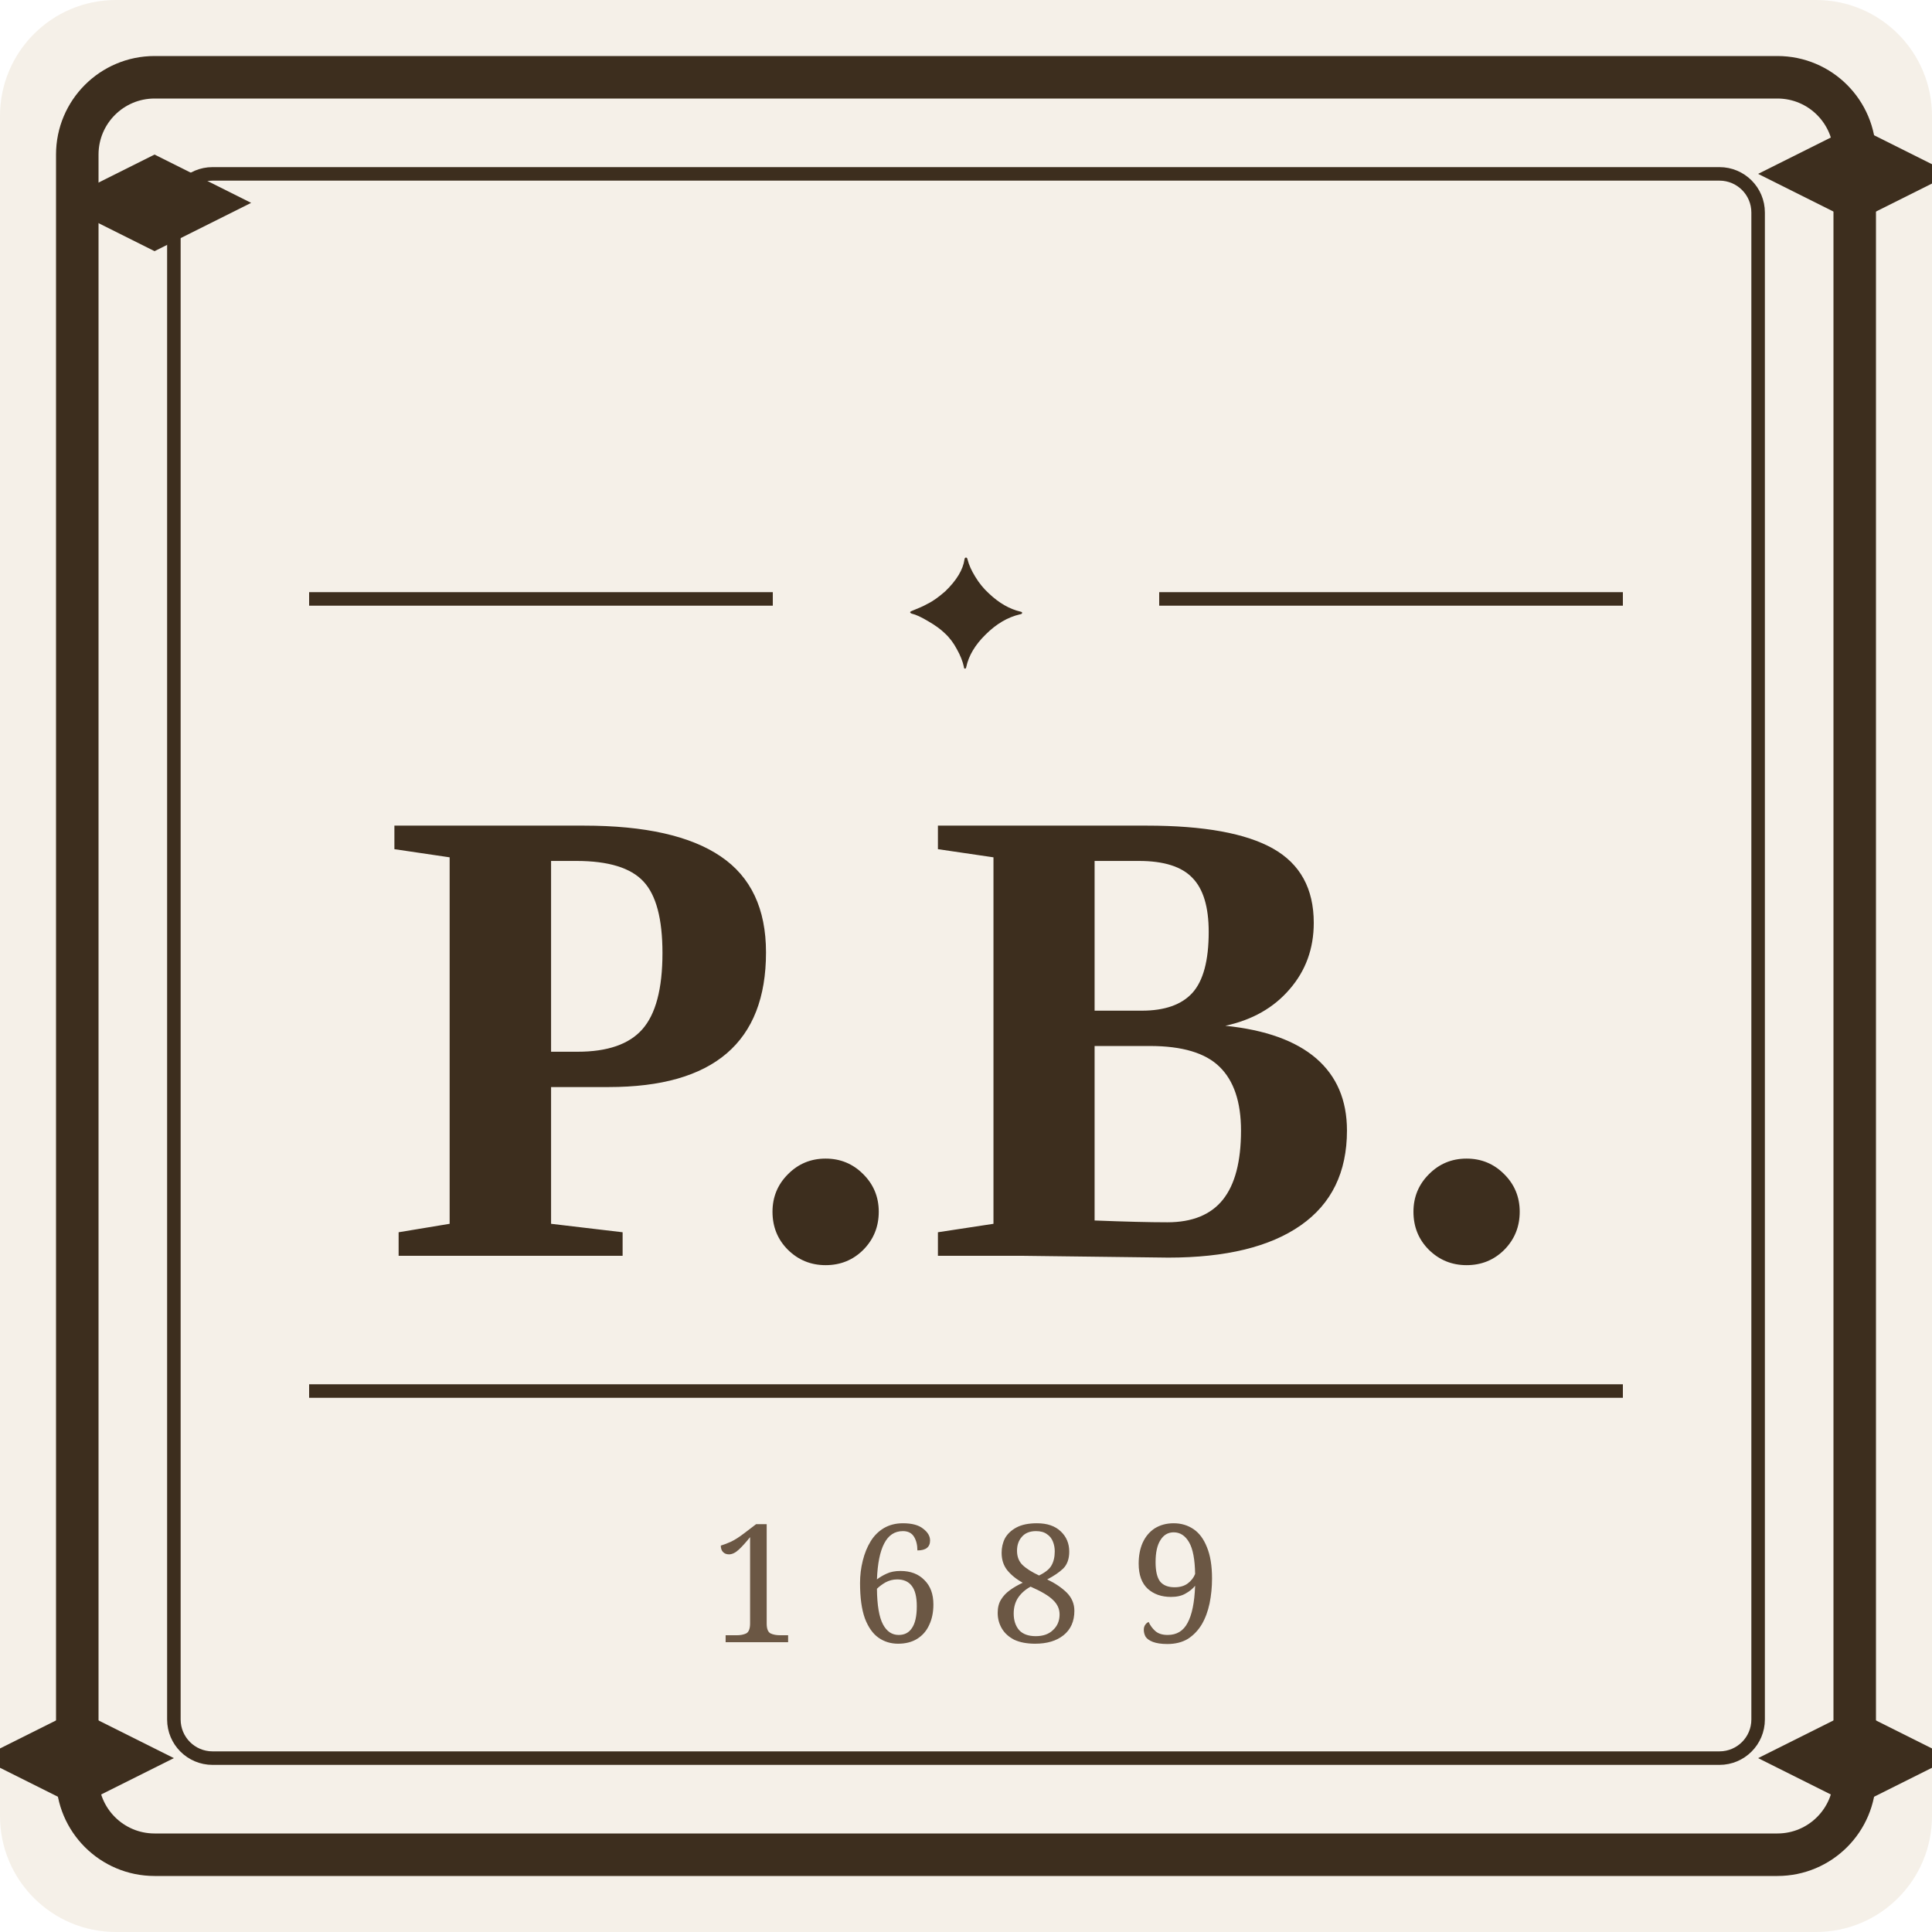
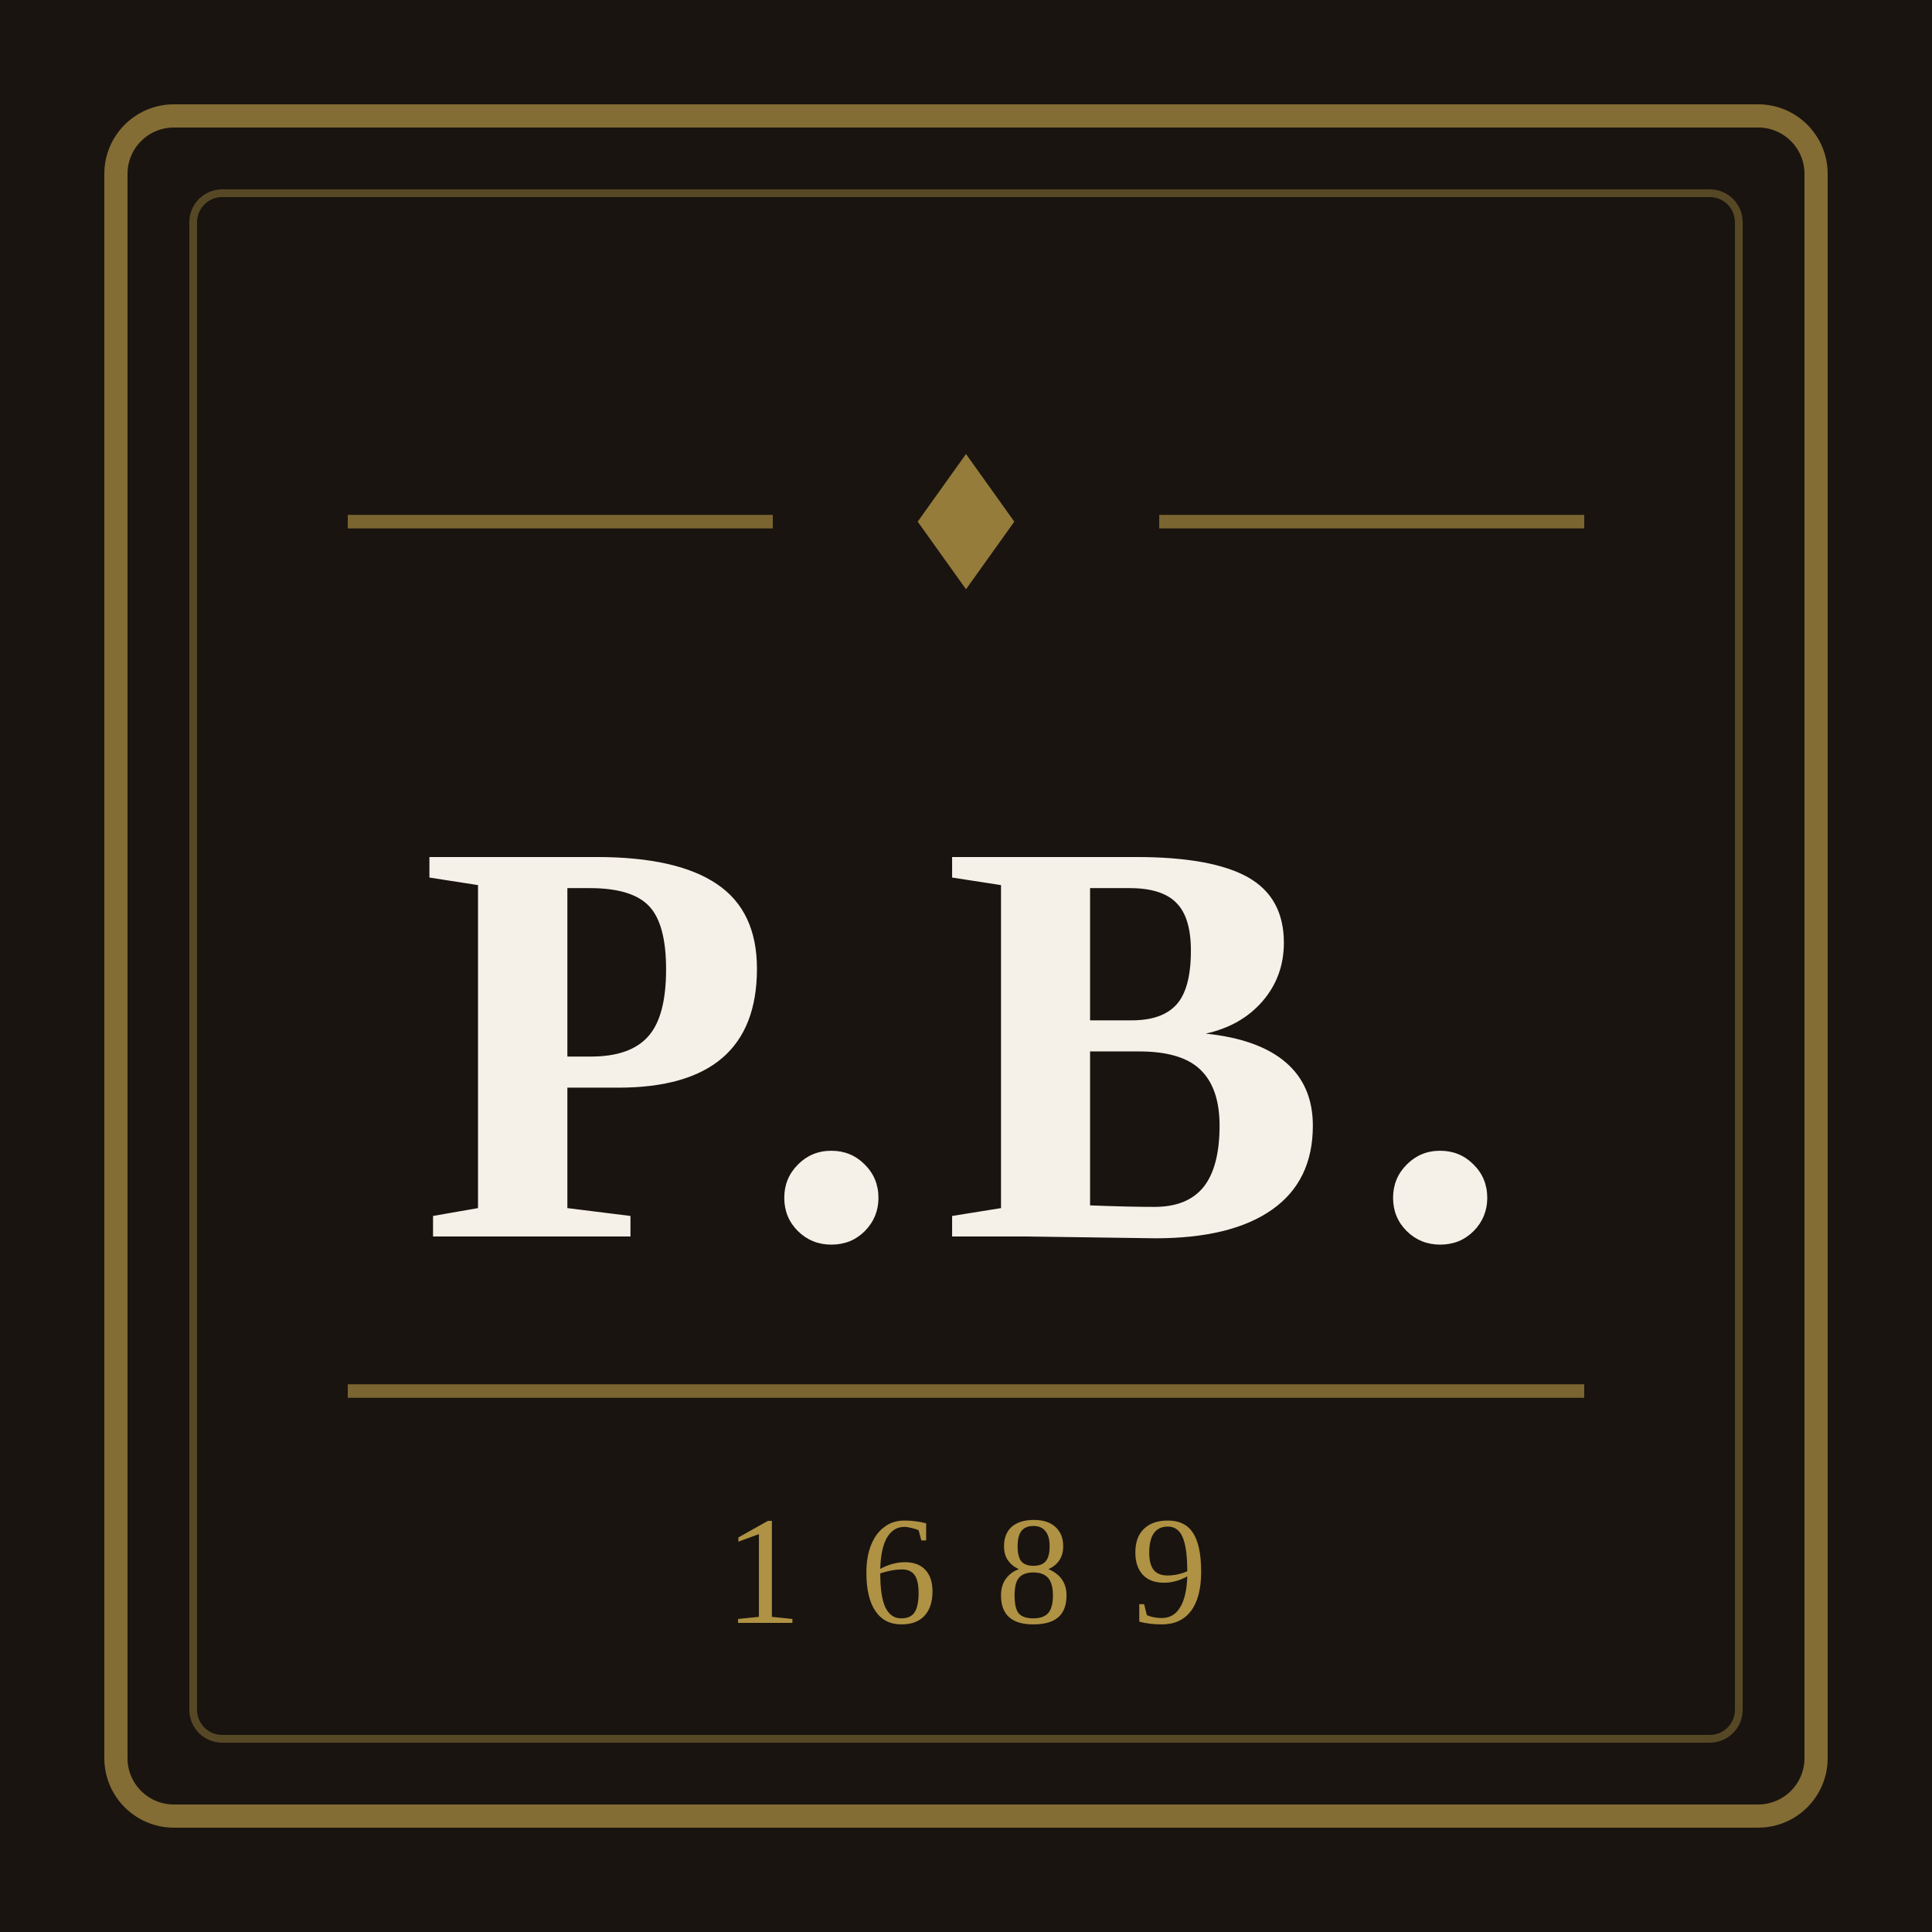
<svg xmlns="http://www.w3.org/2000/svg" viewBox="0 0 100 100">
-   <rect width="100" height="100" rx="6" fill="#f5f0e8" />
-   <rect x="4" y="4" width="92" height="92" rx="4" fill="none" stroke="#3d2e1e" stroke-width="2.2" />
-   <rect x="9" y="9" width="82" height="82" rx="2" fill="none" stroke="#3d2e1e" stroke-width="0.7" />
-   <polygon points="4,4 9,6.5 4,9 -1,6.5" fill="#3d2e1e" transform="translate(4,4)" />
-   <polygon points="0,0 5,2.5 0,5 -5,2.5" fill="#3d2e1e" transform="translate(96,6.5)" />
-   <polygon points="0,0 5,2.5 0,5 -5,2.5" fill="#3d2e1e" transform="translate(96,88.5)" />
-   <polygon points="0,0 5,2.5 0,5 -5,2.5" fill="#3d2e1e" transform="translate(4,88.5)" />
-   <line x1="16" y1="31" x2="40" y2="31" stroke="#3d2e1e" stroke-width="0.7" />
-   <line x1="60" y1="31" x2="84" y2="31" stroke="#3d2e1e" stroke-width="0.7" />
-   <text x="50" y="34.5" font-family="Georgia,serif" font-size="8" text-anchor="middle" fill="#3d2e1e">✦</text>
-   <text x="50" y="65" font-family="Georgia,'Times New Roman',serif" font-size="34" font-weight="bold" text-anchor="middle" fill="#3d2e1e" letter-spacing="1">P.B.</text>
-   <line x1="16" y1="72" x2="84" y2="72" stroke="#3d2e1e" stroke-width="0.7" />
-   <text x="50" y="85" font-family="Georgia,serif" font-size="8.5" text-anchor="middle" fill="#6b5744" letter-spacing="2.5">1689</text>
+   <rect width="100" height="100" fill="#1a1410" />
+   <rect x="6" y="6" width="88" height="88" rx="3" fill="none" stroke="#c9a84c" stroke-width="1.2" opacity="0.6" />
+   <rect x="10" y="10" width="80" height="80" rx="1.5" fill="none" stroke="#c9a84c" stroke-width="0.4" opacity="0.35" />
+   <line x1="18" y1="27" x2="40" y2="27" stroke="#c9a84c" stroke-width="0.7" opacity="0.55" />
+   <line x1="60" y1="27" x2="82" y2="27" stroke="#c9a84c" stroke-width="0.7" opacity="0.55" />
+   <polygon points="50,23.5 52.5,27 50,30.5 47.5,27" fill="#c9a84c" opacity="0.7" />
+   <text x="50" y="64" font-family="Georgia,'Times New Roman',serif" font-size="30" font-weight="bold" text-anchor="middle" fill="#f5f0e8" letter-spacing="2">P.B.</text>
+   <line x1="18" y1="72" x2="82" y2="72" stroke="#c9a84c" stroke-width="0.7" opacity="0.55" />
+   <text x="50" y="84" font-family="Georgia,'Times New Roman',serif" font-size="8" text-anchor="middle" fill="#c9a84c" letter-spacing="3" opacity="0.85">1689</text>
</svg>
